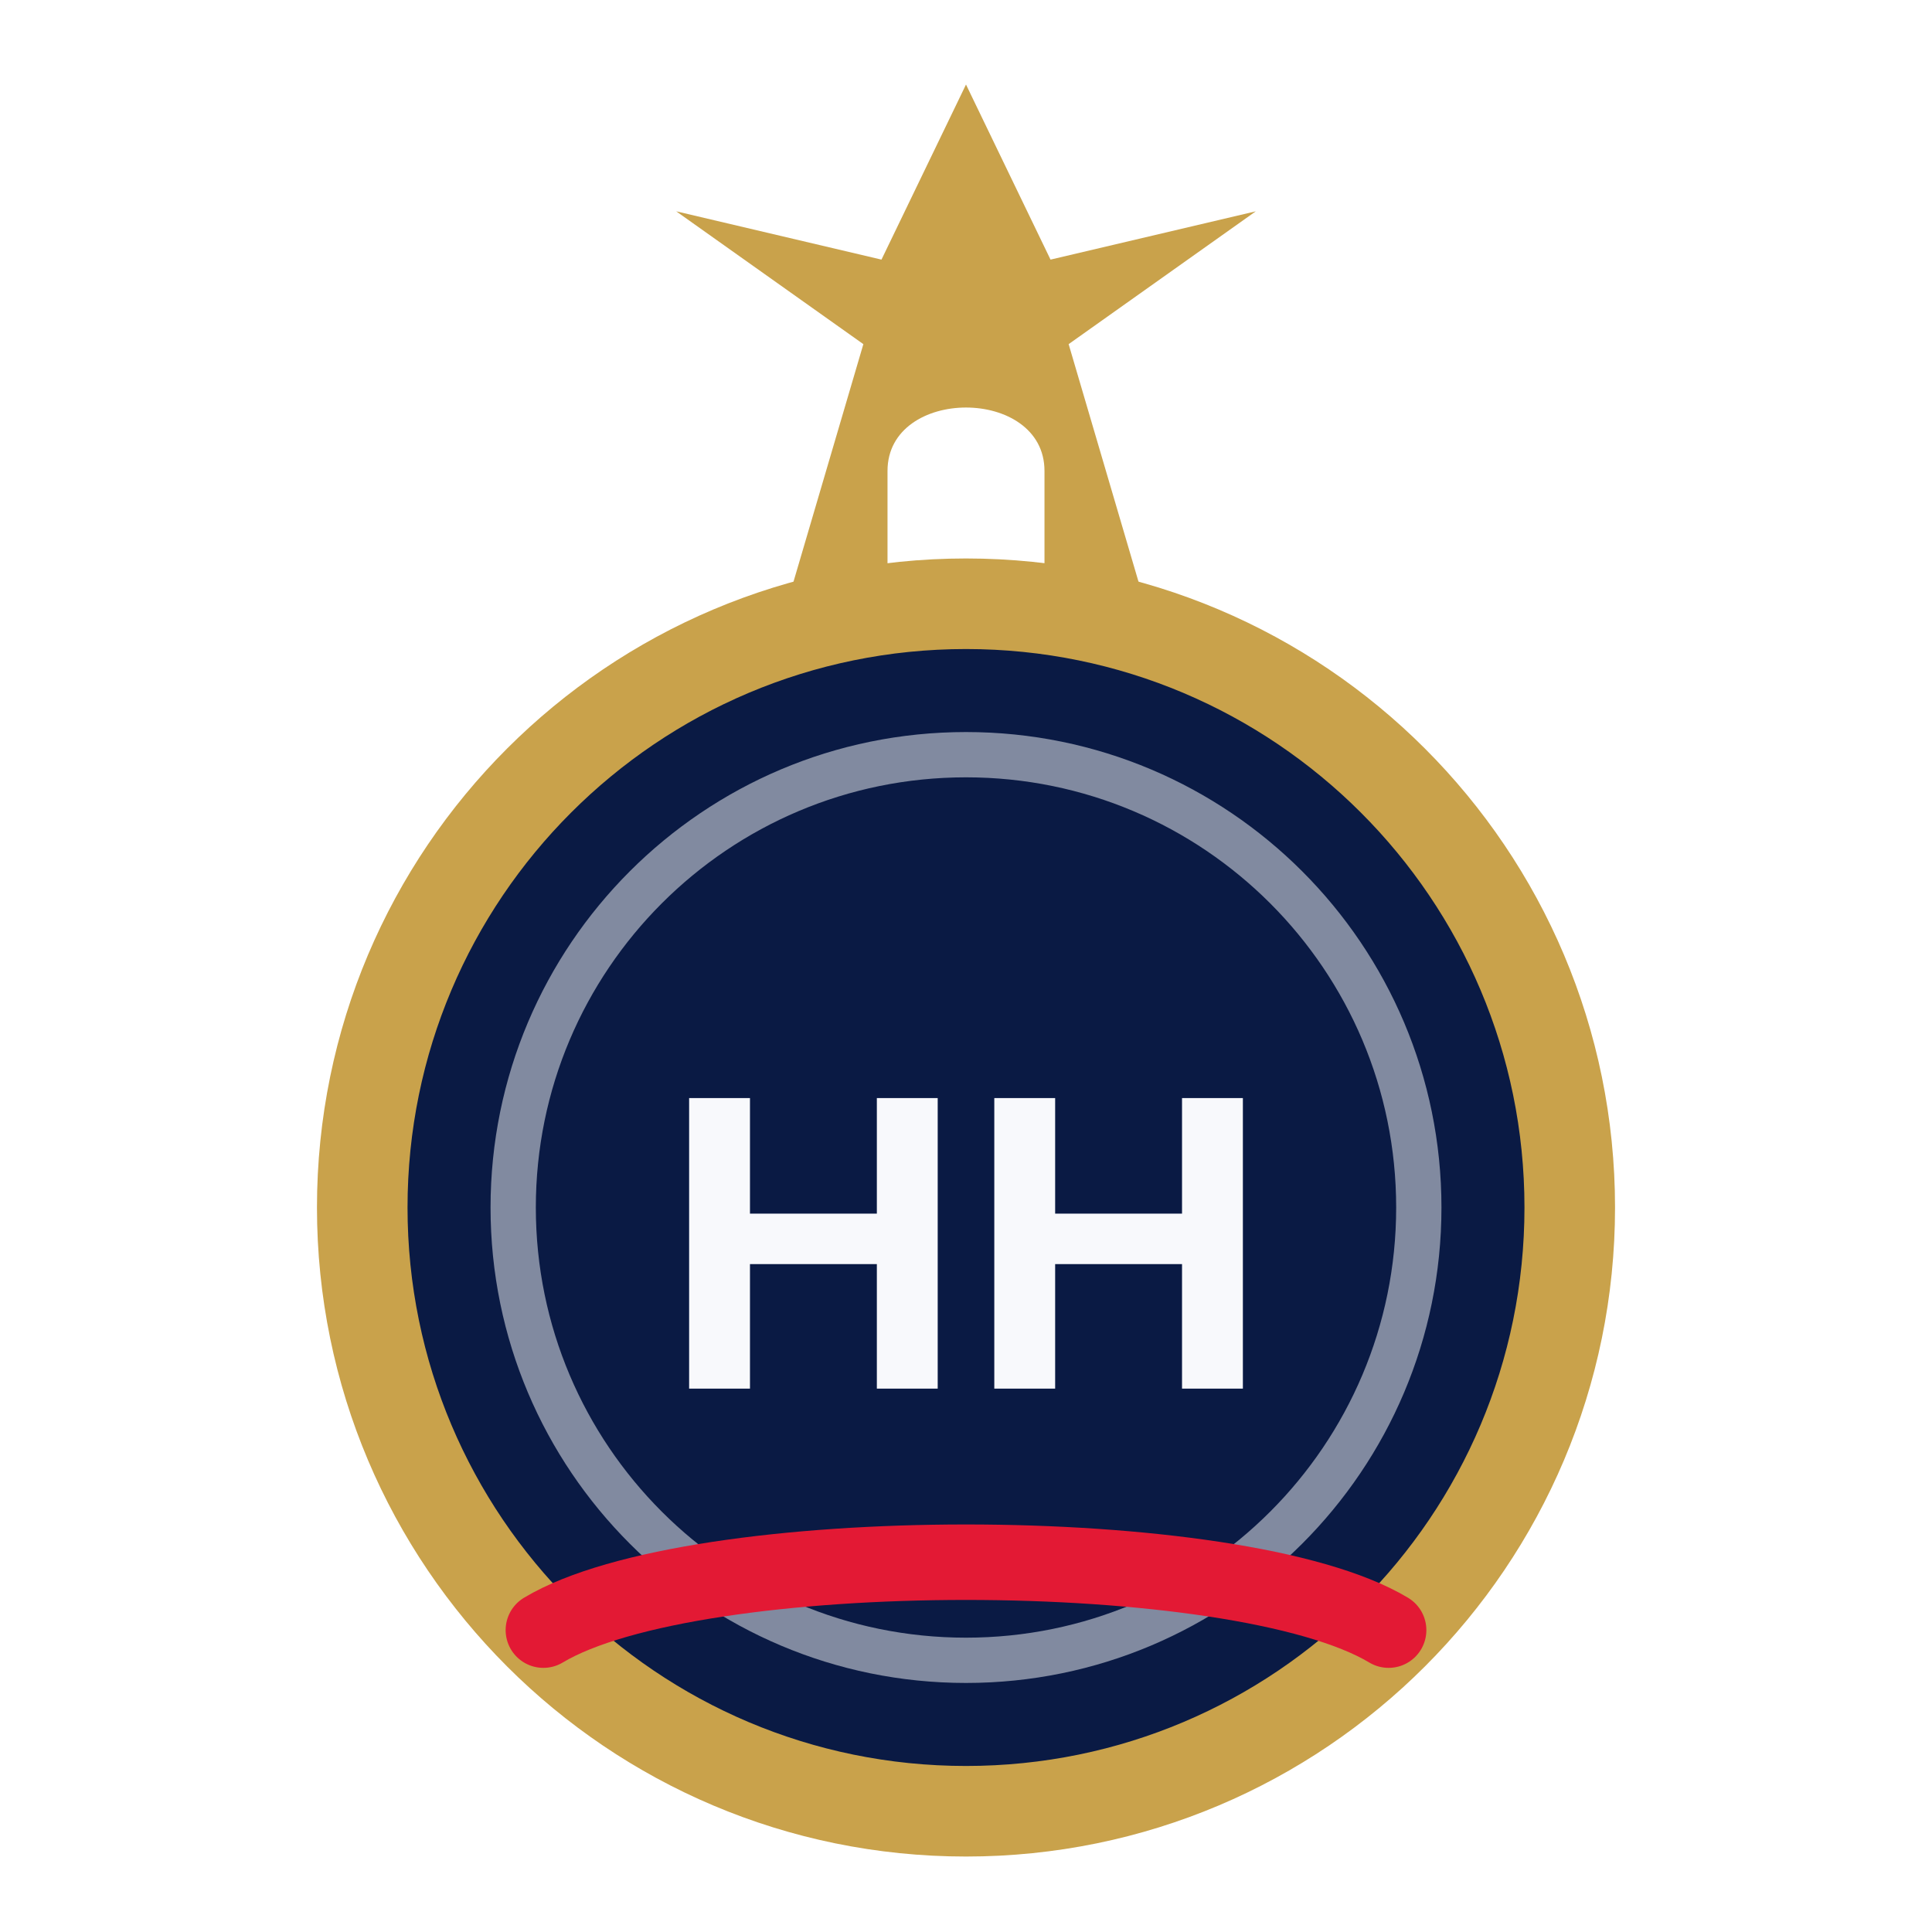
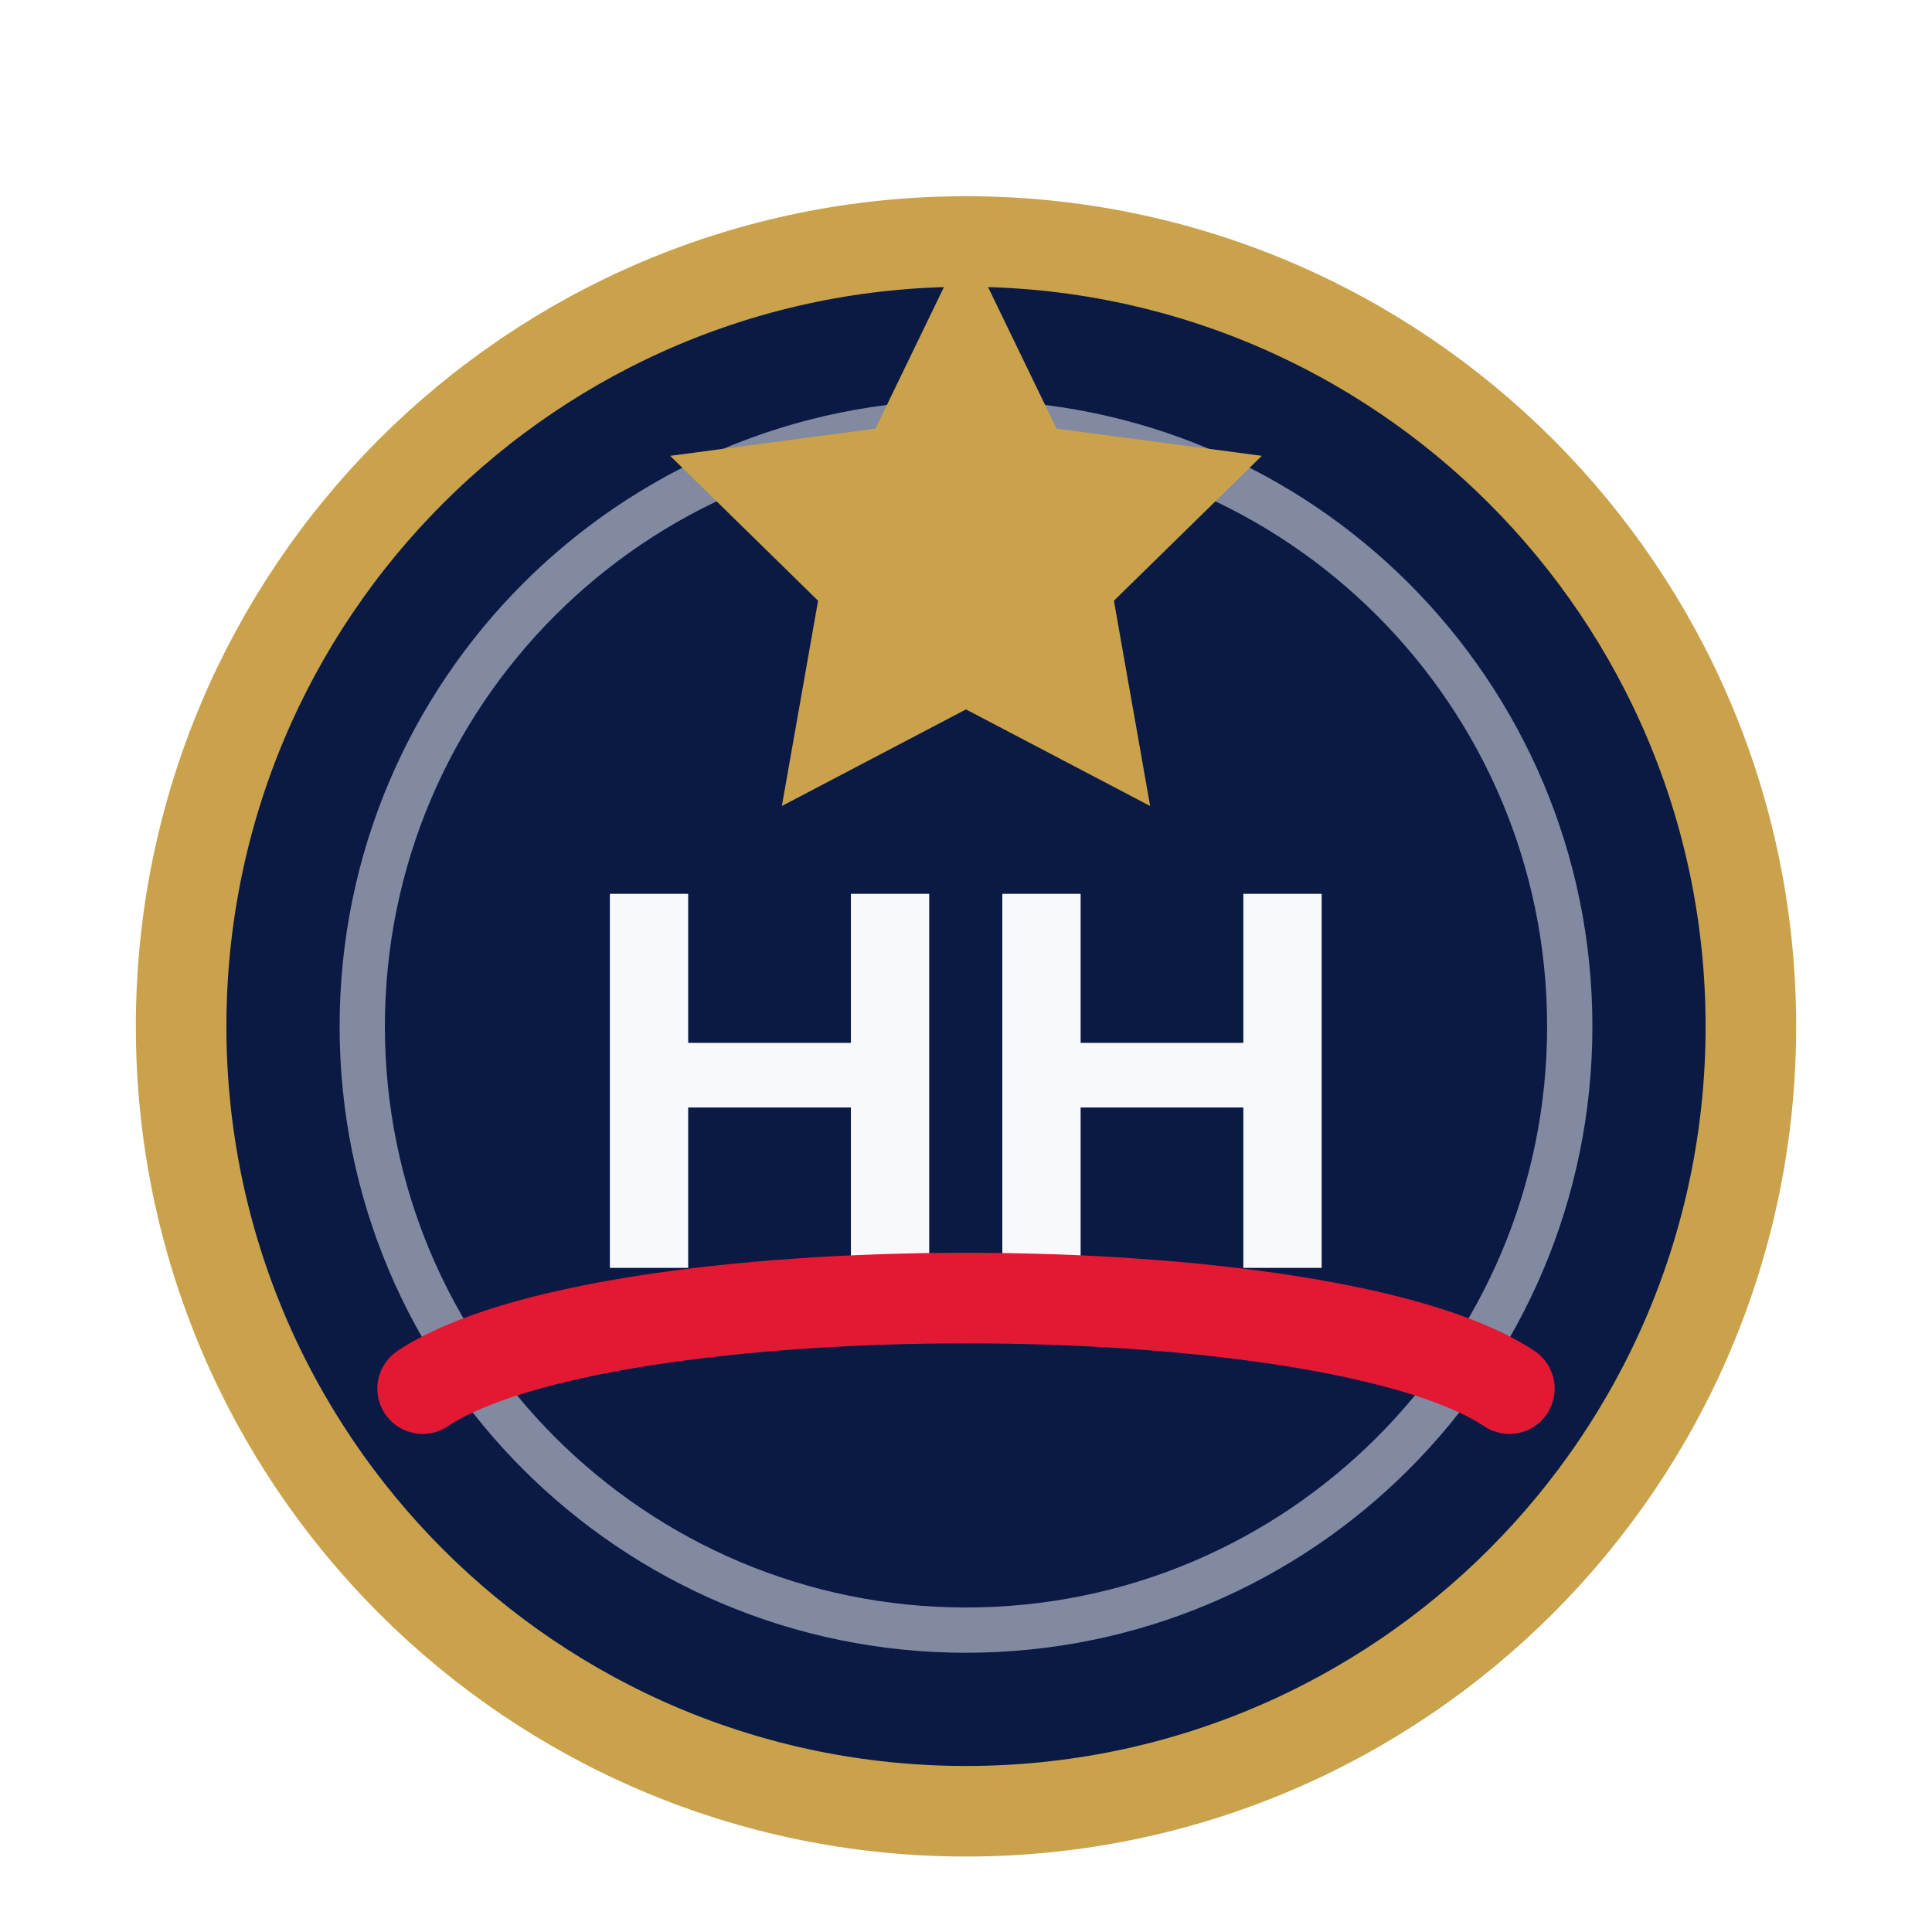
<svg xmlns="http://www.w3.org/2000/svg" viewBox="0 0 64 64">
-   <g transform="translate(22,2) scale(0.20)">
-     <path fill-rule="evenodd" fill="#c9a24b" d="M50,4 L64,33 L98,25 L67,47 L82,98 L18,98 L33,47 L2,25 L36,33 Z M37,98 L37,68 C37,54 63,54 63,68 L63,98 Z" />
-   </g>
-   <circle cx="32" cy="40" r="20" fill="#0a1a44" stroke="#c9a24b" stroke-width="3" />
-   <circle cx="32" cy="40" r="15" fill="none" stroke="#f8f9fc" stroke-width="1.5" opacity="0.5" />
-   <text x="32" y="46" text-anchor="middle" font-family="Arial, sans-serif" font-weight="700" font-size="14" fill="#f8f9fc">HH</text>
-   <path d="M18 54c5-3 23-3 28 0" stroke="#e31934" stroke-width="2.5" fill="none" stroke-linecap="round" />
+   <circle cx="32" cy="34" r="26" fill="#0a1a44" stroke="#c9a24b" stroke-width="3" />
+   <circle cx="32" cy="34" r="20" fill="none" stroke="#f8f9fc" stroke-width="1.5" opacity="0.5" />
+   <path d="M32 8l3 6.2 6.8.9-4.9 4.8 1.2 6.8-6.1-3.2-6.1 3.2 1.2-6.8-4.9-4.8 6.8-.9z" fill="#c9a24b" />
+   <text x="32" y="42" text-anchor="middle" font-family="Arial, sans-serif" font-weight="700" font-size="18" fill="#f8f9fc">HH</text>
+   <path d="M14 46c6-4 30-4 36 0" stroke="#e31934" stroke-width="3" fill="none" stroke-linecap="round" />
</svg>
